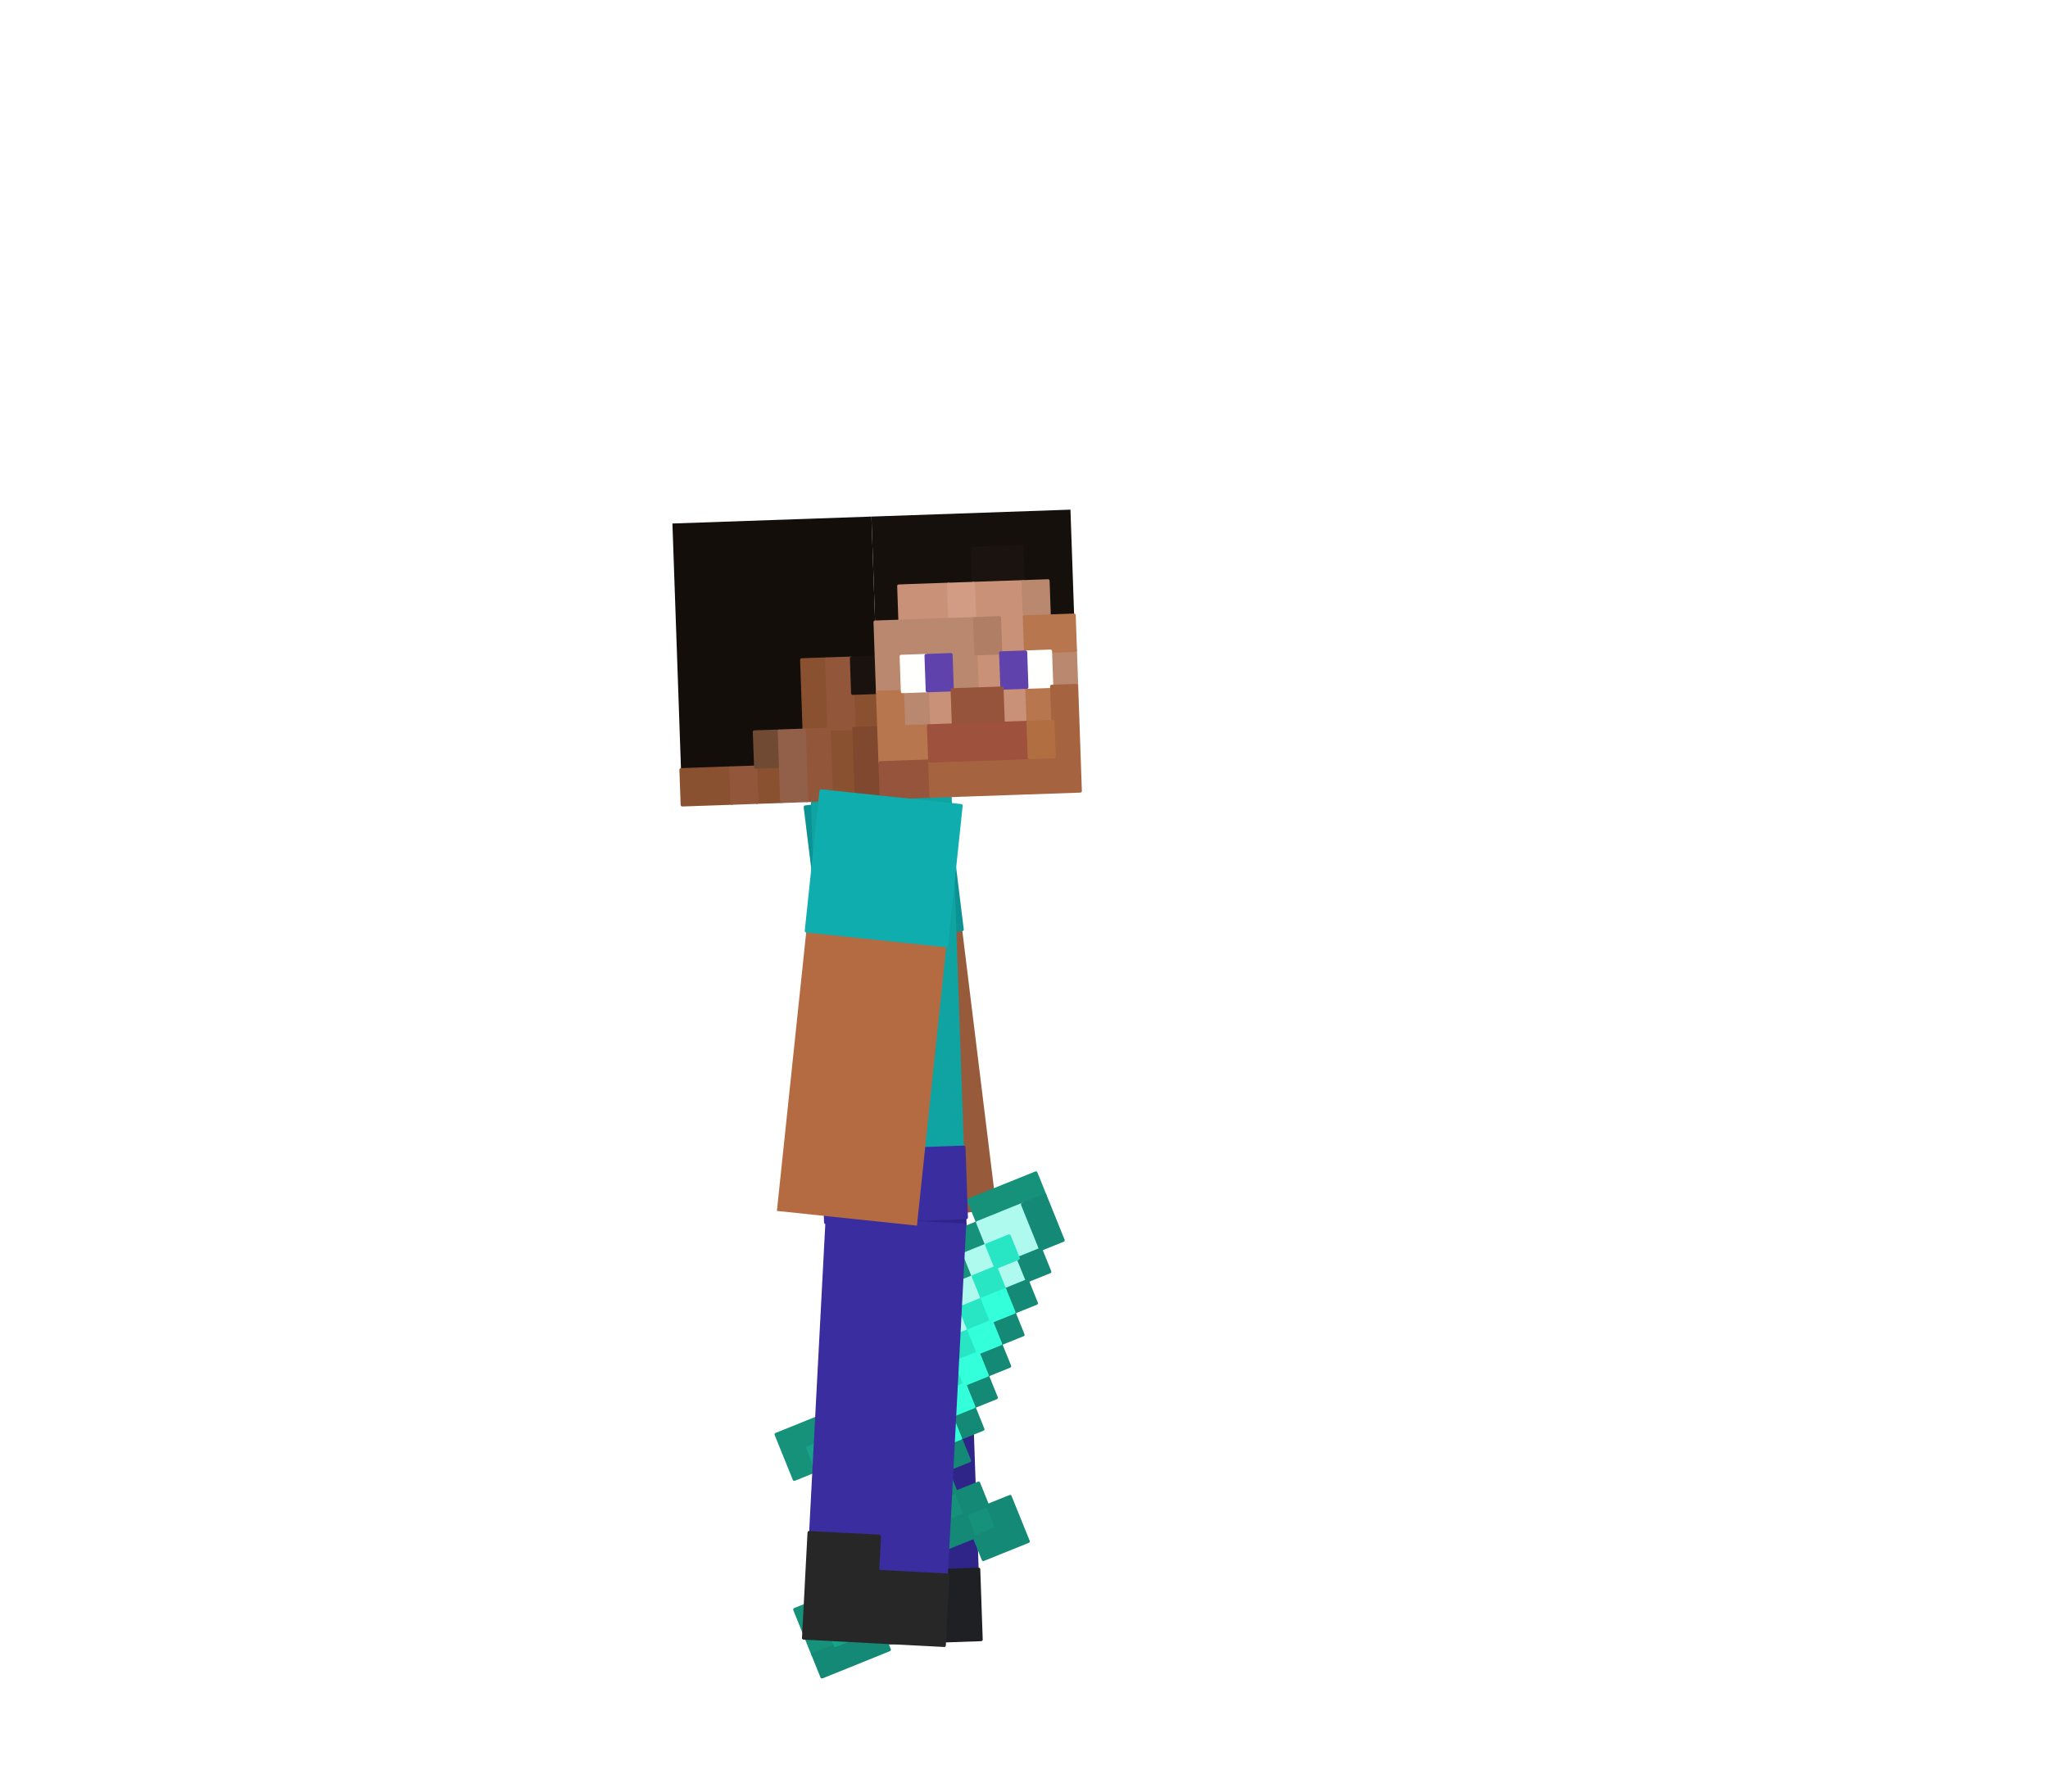
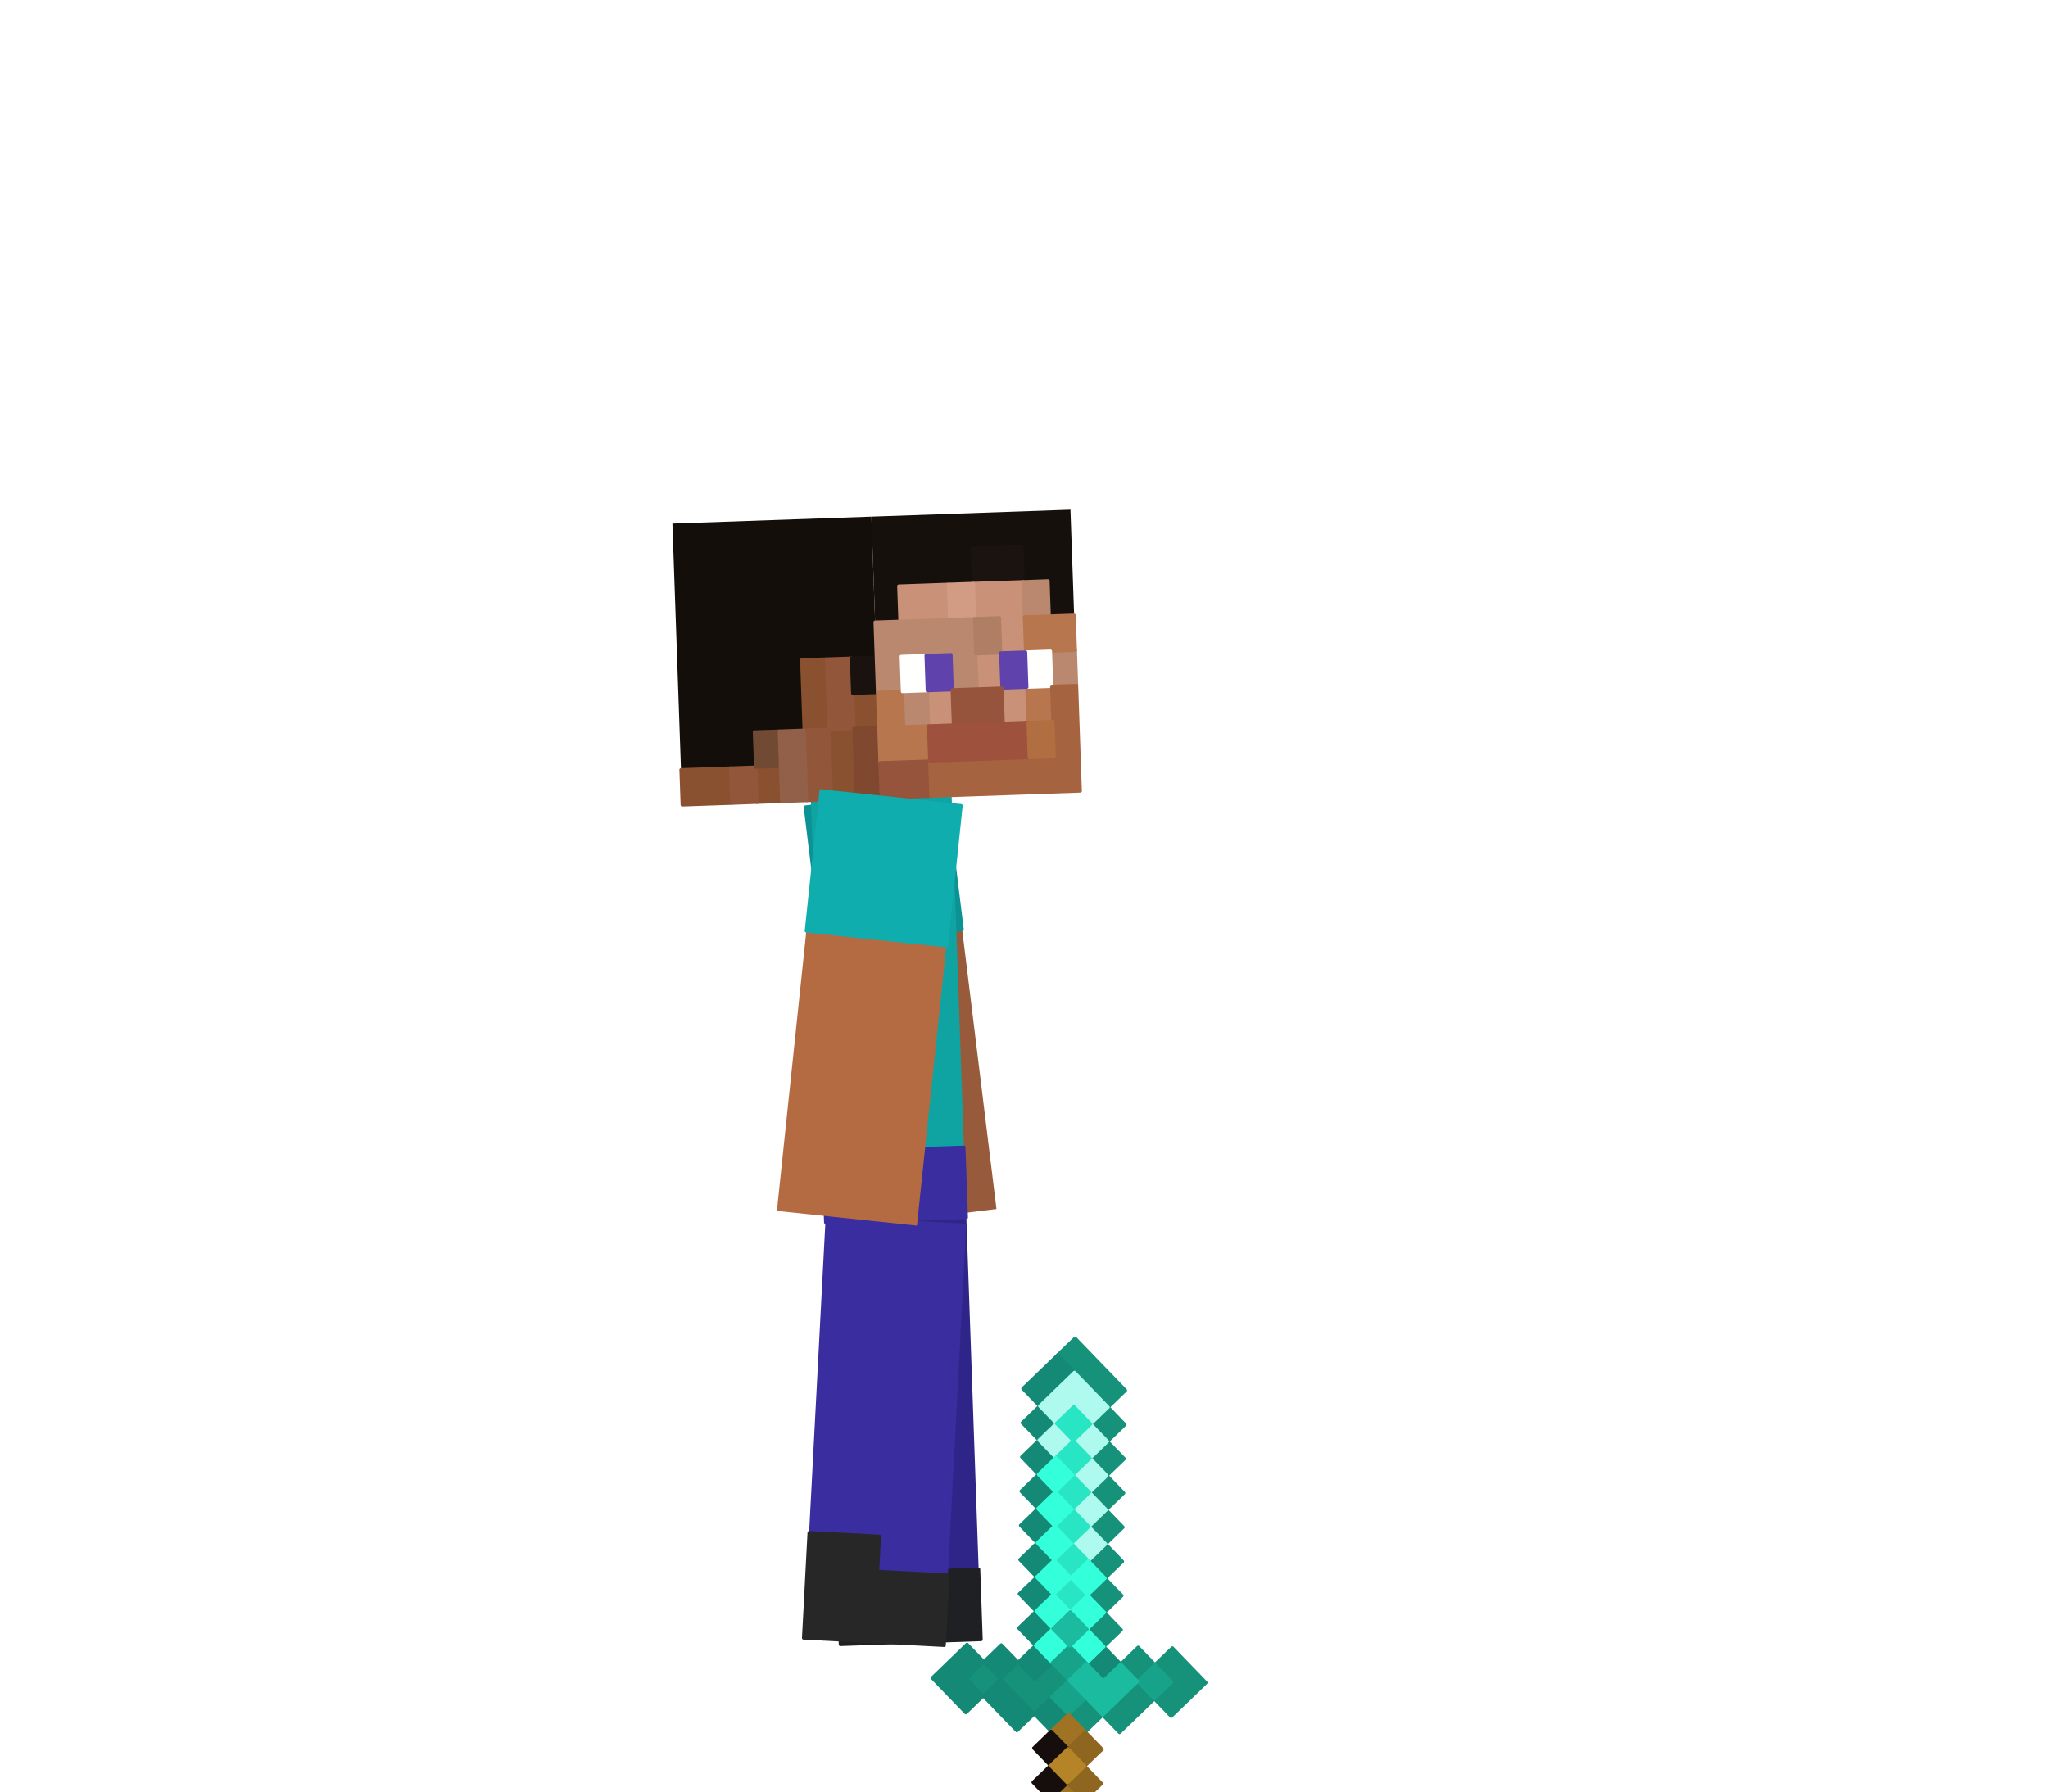
<svg xmlns="http://www.w3.org/2000/svg" viewBox="0 0 384 336" width="384" height="336" role="img" aria-labelledby="swing-9-title">
  <g id="steve">
    <g id="arm-left" aria-label="Left arm">
      <g class="face" data-face="nx">
        <path fill="#975a3b" d="M150.99 151.35L177.19 148.13L186.84 226.74L160.64 229.96Z" />
        <path fill="#0b9295" stroke="#0b9295" stroke-width=".6" stroke-linejoin="round" d="M150.99 151.35L177.19 148.13L177.99 154.68L151.79 157.9ZM151.79 157.9L177.99 154.68L178.8 161.23L152.6 164.45ZM152.6 164.45L178.8 161.23L179.6 167.78L153.4 171ZM153.4 171L179.6 167.78L180.41 174.33L154.2 177.55Z" />
      </g>
    </g>
    <g id="leg-left" aria-label="Left leg">
      <g class="face" data-face="nx">
        <path fill="#2f2589" d="M154.81 229.26L181.19 228.34L183.96 307.49L157.57 308.41Z" />
        <path fill="#1f2023" stroke="#1f2023" stroke-width=".6" stroke-linejoin="round" d="M156.88 288.62L170.07 288.16L170.3 294.76L157.11 295.22ZM157.11 295.22L183.5 294.3L183.73 300.9L157.34 301.82ZM157.34 301.82L183.73 300.9L183.96 307.49L157.57 308.41Z" />
-       </g>
-     </g>
-     <g id="held-sword" aria-label="Diamond sword">
-       <g class="face" data-face="nx">
-         <path fill="#16917a" stroke="#16917a" stroke-width=".6" stroke-linejoin="round" d="M181.61 225.07L194.23 219.98L195.93 224.18L183.31 229.28ZM179.11 230.98L183.31 229.28L185.01 233.49L180.8 235.19ZM176.6 236.89L180.8 235.19L182.5 239.4L178.3 241.1ZM174.09 242.8L178.3 241.1L180 245.3L175.79 247ZM171.58 248.7L175.79 247L177.49 251.21L173.28 252.91ZM169.08 254.61L173.28 252.91L174.98 257.12L170.78 258.82ZM145.53 269.02L153.95 265.62L155.65 269.82L147.23 273.22ZM166.57 260.52L170.78 258.82L172.48 263.02L168.27 264.72ZM147.23 273.22L151.44 271.52L153.14 275.73L148.93 277.43ZM155.65 269.82L159.85 268.12L161.55 272.33L157.35 274.03ZM164.06 266.42L168.27 264.72L169.97 268.93L165.76 270.63ZM153.14 275.73L157.35 274.03L159.05 278.24L154.84 279.94ZM154.84 279.94L159.05 278.24L160.75 282.44L156.54 284.14ZM160.75 282.44L164.95 280.74L166.65 284.95L162.45 286.65ZM169.16 279.04L173.37 277.34L175.07 281.55L170.86 283.25ZM170.86 283.25L179.27 279.85L180.97 284.06L172.56 287.46ZM180.97 284.06L185.18 282.36L186.88 286.57L182.67 288.27ZM149.02 301.86L157.43 298.46L159.13 302.67L150.72 306.07ZM150.72 306.07L154.92 304.37L156.62 308.58L152.42 310.28Z" />
-         <path fill="#affaef" stroke="#affaef" stroke-width=".6" stroke-linejoin="round" d="M183.31 229.28L191.73 225.88L193.43 230.09L185.01 233.49ZM180.8 235.19L185.01 233.49L186.71 237.7L182.5 239.4ZM189.22 231.79L193.43 230.09L195.13 234.3L190.92 236ZM178.3 241.1L182.5 239.4L184.2 243.6L180 245.3ZM186.71 237.7L190.92 236L192.62 240.2L188.41 241.9ZM175.79 247L180 245.3L181.7 249.51L177.49 251.21ZM173.28 252.91L177.49 251.21L179.19 255.42L174.98 257.12Z" />
-         <path fill="#148a76" stroke="#148a76" stroke-width=".6" stroke-linejoin="round" d="M191.73 225.88L195.93 224.18L197.63 228.39L193.43 230.09ZM193.43 230.09L197.63 228.39L199.33 232.6L195.13 234.3ZM190.92 236L195.13 234.3L196.83 238.5L192.62 240.2ZM188.41 241.9L192.62 240.2L194.32 244.41L190.11 246.11ZM185.9 247.81L190.11 246.11L191.81 250.32L187.6 252.02ZM183.4 253.72L187.6 252.02L189.3 256.22L185.1 257.92ZM180.89 259.62L185.1 257.92L186.8 262.13L182.59 263.83ZM161.55 272.33L165.76 270.63L167.46 274.84L163.25 276.54ZM178.38 265.53L182.59 263.83L184.29 268.04L180.08 269.74ZM175.87 271.44L180.08 269.74L181.78 273.94L177.57 275.64ZM173.37 277.34L177.57 275.64L179.27 279.85L175.07 281.55ZM166.65 284.95L170.86 283.25L172.56 287.46L168.35 289.16ZM179.27 279.85L183.48 278.15L185.18 282.36L180.97 284.06ZM172.56 287.46L180.97 284.06L182.67 288.27L174.26 291.67ZM185.18 282.36L189.39 280.66L191.09 284.87L186.88 286.57ZM182.67 288.27L191.09 284.87L192.79 289.07L184.37 292.47ZM159.13 302.67L163.34 300.97L165.04 305.18L160.83 306.88ZM152.42 310.28L165.04 305.18L166.74 309.39L154.12 314.49Z" />
-         <path fill="#28e5c4" stroke="#28e5c4" stroke-width=".6" stroke-linejoin="round" d="M185.01 233.49L189.22 231.79L190.92 236L186.71 237.7ZM182.5 239.4L186.71 237.7L188.41 241.9L184.2 243.6ZM180 245.3L184.2 243.6L185.9 247.81L181.7 249.51ZM177.49 251.21L181.7 249.51L183.4 253.72L179.19 255.42ZM174.98 257.12L179.19 255.42L180.89 259.62L176.68 261.32ZM172.48 263.02L176.68 261.32L178.38 265.53L174.18 267.23Z" />
-         <path fill="#33ffdb" stroke="#33ffdb" stroke-width=".6" stroke-linejoin="round" d="M184.2 243.6L188.41 241.9L190.11 246.11L185.9 247.81ZM181.7 249.51L185.9 247.81L187.6 252.02L183.4 253.72ZM170.78 258.82L174.98 257.12L176.68 261.32L172.48 263.02ZM179.19 255.42L183.4 253.72L185.1 257.92L180.89 259.62ZM168.27 264.72L172.48 263.02L174.18 267.23L169.97 268.93ZM176.68 261.32L180.89 259.62L182.59 263.83L178.38 265.53ZM165.76 270.63L169.97 268.93L171.67 273.14L167.46 274.84ZM174.18 267.23L178.38 265.53L180.08 269.74L175.87 271.44ZM171.67 273.14L175.87 271.44L177.57 275.64L173.37 277.34Z" />
-         <path fill="#17a38a" stroke="#17a38a" stroke-width=".6" stroke-linejoin="round" d="M151.44 271.52L155.65 269.82L157.35 274.03L153.14 275.73ZM167.46 274.84L171.67 273.14L173.37 277.34L169.16 279.04ZM164.95 280.74L169.16 279.04L170.86 283.25L166.65 284.95ZM154.92 304.37L159.13 302.67L160.83 306.88L156.62 308.58Z" />
-         <path fill="#1bbb9f" stroke="#1bbb9f" stroke-width=".6" stroke-linejoin="round" d="M157.35 274.03L161.55 272.33L163.25 276.54L159.05 278.24ZM169.97 268.93L174.18 267.23L175.87 271.44L171.67 273.14ZM159.05 278.24L167.46 274.84L169.16 279.04L160.75 282.44Z" />
-         <path fill="#8e661f" stroke="#8e661f" stroke-width=".6" stroke-linejoin="round" d="M158.24 288.35L162.45 286.65L164.15 290.86L159.94 292.56ZM155.73 294.26L159.94 292.56L161.64 296.76L157.43 298.46Z" />
-         <path fill="#9f7323" stroke="#9f7323" stroke-width=".6" stroke-linejoin="round" d="M162.45 286.65L166.65 284.95L168.35 289.16L164.15 290.86ZM157.43 298.46L161.64 296.76L163.34 300.97L159.13 302.67Z" />
-         <path fill="#b58426" stroke="#b58426" stroke-width=".6" stroke-linejoin="round" d="M159.94 292.56L164.15 290.86L165.85 295.07L161.64 296.76Z" />
-         <path fill="#150e0c" stroke="#150e0c" stroke-width=".6" stroke-linejoin="round" d="M164.15 290.86L168.35 289.16L170.05 293.37L165.85 295.07ZM161.64 296.76L165.85 295.07L167.55 299.27L163.34 300.97Z" />
      </g>
    </g>
    <g id="torso" aria-label="Torso">
      <g class="face" data-face="nx">
        <path fill="#0fa3a2" d="M152.04 150.11L178.43 149.19L181.19 228.34L154.81 229.26Z" />
        <path fill="#3a2d9f" stroke="#3a2d9f" stroke-width=".6" stroke-linejoin="round" d="M154.35 216.07L180.73 215.15L180.96 221.74L154.58 222.66ZM154.58 222.66L180.96 221.74L181.19 228.34L154.81 229.26Z" />
      </g>
    </g>
    <g id="head" aria-label="Head">
      <g class="face" data-face="nx">
        <path fill="#140e0b" d="M126.08 98.18L163.39 96.88L165.24 149.65L127.92 150.95Z" />
        <path fill="#8a5130" stroke="#8a5130" stroke-width=".6" stroke-linejoin="round" d="M150.32 123.75L154.99 123.59L155.22 130.19L150.55 130.35ZM150.55 130.35L155.22 130.19L155.45 136.78L150.78 136.94ZM159.88 130.02L164.54 129.86L164.78 136.46L160.11 136.62ZM155.45 136.78L160.11 136.62L160.34 143.22L155.68 143.38ZM127.69 144.36L137.02 144.03L137.25 150.63L127.92 150.95ZM141.69 143.87L146.35 143.7L146.58 150.3L141.92 150.46ZM155.68 143.38L160.34 143.22L160.57 149.81L155.91 149.97Z" />
        <path fill="#92573a" stroke="#92573a" stroke-width=".6" stroke-linejoin="round" d="M154.99 123.59L159.65 123.43L159.88 130.02L155.22 130.19ZM155.22 130.19L159.88 130.02L160.11 136.62L155.45 136.78ZM150.78 136.94L155.45 136.78L155.68 143.38L151.01 143.54ZM137.02 144.03L141.69 143.87L141.92 150.46L137.25 150.63ZM151.01 143.54L155.68 143.38L155.91 149.97L151.24 150.14Z" />
        <path fill="#19120e" stroke="#19120e" stroke-width=".6" stroke-linejoin="round" d="M159.65 123.43L164.31 123.26L164.54 129.86L159.88 130.02Z" />
        <path fill="#714a34" stroke="#714a34" stroke-width=".6" stroke-linejoin="round" d="M141.45 137.27L146.12 137.11L146.35 143.7L141.69 143.87Z" />
        <path fill="#926048" stroke="#926048" stroke-width=".6" stroke-linejoin="round" d="M146.12 137.11L150.78 136.94L151.01 143.54L146.35 143.7ZM146.35 143.7L151.01 143.54L151.24 150.14L146.58 150.3Z" />
        <path fill="#80492f" stroke="#80492f" stroke-width=".6" stroke-linejoin="round" d="M160.11 136.62L164.78 136.46L165.01 143.05L160.34 143.22ZM160.34 143.22L165.01 143.05L165.24 149.65L160.57 149.81Z" />
      </g>
      <g class="face" data-face="front">
        <path fill="#16100d" d="M163.39 96.88L200.71 95.58L202.55 148.35L165.24 149.65Z" />
        <path fill="#1a130f" stroke="#1a130f" stroke-width=".6" stroke-linejoin="round" d="M182.28 102.82L191.61 102.5L191.84 109.1L182.51 109.42Z" />
        <path fill="#c99177" stroke="#c99177" stroke-width=".6" stroke-linejoin="round" d="M168.52 109.91L177.85 109.58L178.08 116.18L168.75 116.51ZM182.51 109.42L191.84 109.1L192.07 115.69L182.74 116.02ZM187.4 115.85L192.07 115.69L192.3 122.29L187.63 122.45ZM182.97 122.61L187.63 122.45L187.87 129.05L183.2 129.21ZM173.87 129.53L178.54 129.37L178.77 135.97L174.1 136.13ZM187.87 129.05L192.53 128.88L192.76 135.48L188.1 135.64Z" />
        <path fill="#d29c84" stroke="#d29c84" stroke-width=".6" stroke-linejoin="round" d="M177.85 109.58L182.51 109.42L182.74 116.02L178.08 116.18Z" />
        <path fill="#b9886e" stroke="#b9886e" stroke-width=".6" stroke-linejoin="round" d="M191.84 109.1L196.5 108.93L196.73 115.53L192.07 115.69ZM164.08 116.67L182.74 116.02L182.97 122.61L164.31 123.26ZM164.31 123.26L168.98 123.1L169.21 129.7L164.54 129.86ZM178.31 122.78L182.97 122.61L183.2 129.21L178.54 129.37ZM196.96 122.12L201.63 121.96L201.86 128.56L197.19 128.72ZM169.21 129.7L173.87 129.53L174.1 136.13L169.44 136.29Z" />
        <path fill="#af7e64" stroke="#af7e64" stroke-width=".6" stroke-linejoin="round" d="M182.74 116.02L187.4 115.85L187.63 122.45L182.97 122.61Z" />
        <path fill="#b8764f" stroke="#b8764f" stroke-width=".6" stroke-linejoin="round" d="M192.07 115.69L201.4 115.37L201.63 121.96L192.3 122.29ZM164.54 129.86L169.21 129.7L169.44 136.29L164.78 136.46ZM192.53 128.88L197.19 128.72L197.42 135.32L192.76 135.48ZM164.78 136.46L174.1 136.13L174.33 142.73L165.01 143.05Z" />
        <path fill="#fffffe" stroke="#fffffe" stroke-width=".6" stroke-linejoin="round" d="M168.98 123.1L173.64 122.94L173.87 129.53L169.21 129.7ZM192.3 122.29L196.96 122.12L197.19 128.72L192.53 128.88Z" />
        <path fill="#5f42ab" stroke="#5f42ab" stroke-width=".6" stroke-linejoin="round" d="M173.64 122.94L178.31 122.78L178.54 129.37L173.87 129.53ZM187.63 122.45L192.3 122.29L192.53 128.88L187.87 129.05Z" />
        <path fill="#95543b" stroke="#95543b" stroke-width=".6" stroke-linejoin="round" d="M178.54 129.37L187.87 129.05L188.1 135.64L178.77 135.97ZM165.01 143.05L174.33 142.73L174.56 149.32L165.24 149.65Z" />
        <path fill="#a5643f" stroke="#a5643f" stroke-width=".6" stroke-linejoin="round" d="M197.19 128.72L201.86 128.56L202.09 135.15L197.42 135.32ZM197.42 135.32L202.09 135.15L202.32 141.75L197.65 141.91ZM174.33 142.73L202.32 141.75L202.55 148.35L174.56 149.32Z" />
        <path fill="#9e513d" stroke="#9e513d" stroke-width=".6" stroke-linejoin="round" d="M174.1 136.13L192.76 135.48L192.99 142.08L174.33 142.73Z" />
        <path fill="#b16e41" stroke="#b16e41" stroke-width=".6" stroke-linejoin="round" d="M192.76 135.48L197.42 135.32L197.65 141.91L192.99 142.08Z" />
      </g>
    </g>
+     <g id="held-sword" aria-label="Diamond sword">
+       <g class="face" data-face="nx">
+         <path fill="#16917a" stroke="#16917a" stroke-width=".6" stroke-linejoin="round" d="M201.58 250.97L211.03 260.76L207.77 263.91L198.31 254.12ZM207.77 263.91L210.92 267.17L207.66 270.33L204.5 267.06ZM207.66 270.33L210.81 273.59L207.54 276.74L204.39 273.48ZM207.54 276.74L210.7 280.01L207.43 283.16L204.28 279.89ZM207.43 283.16L210.58 286.42L207.32 289.57L204.17 286.31ZM207.32 289.57L210.47 292.84L207.21 295.99L204.06 292.73ZM207.21 295.99L210.36 299.25L207.1 302.41L203.94 299.14ZM219.82 309.05L226.12 315.57L222.86 318.73L216.55 312.2ZM207.1 302.41L210.25 305.67L206.98 308.82L203.83 305.56ZM213.4 308.93L216.55 312.2L213.29 315.35L210.14 312.09ZM219.7 315.46L222.86 318.73L219.59 321.88L216.44 318.61ZM213.29 315.35L216.44 318.61L213.18 321.77L210.02 318.5ZM210.02 318.5L213.18 321.77L209.91 324.92L206.76 321.65ZM197.3 311.86L200.46 315.13L197.19 318.28L194.04 315.01ZM203.61 318.39L206.76 321.65L203.5 324.81L200.34 321.54ZM190.89 311.75L197.19 318.28L193.93 321.43L187.62 314.9ZM184.47 311.64L187.62 314.9L184.36 318.05L181.21 314.79ZM203.27 337.64L209.58 344.17L206.31 347.32L200.01 340.79ZM203.16 344.05L206.31 347.32L203.05 350.47L199.9 347.21Z" />
+         <path fill="#148a76" stroke="#148a76" stroke-width=".6" stroke-linejoin="round" d="M198.31 254.12L201.46 257.38L198.2 260.53L195.05 257.27ZM195.05 257.27L198.2 260.53L194.94 263.69L191.78 260.42ZM194.94 263.69L198.09 266.95L194.82 270.1L191.67 266.84ZM194.82 270.1L197.98 273.37L194.71 276.52L191.56 273.25ZM194.71 276.52L197.86 279.78L194.6 282.93L191.45 279.67ZM194.6 282.93L197.75 286.2L194.49 289.35L191.34 286.09ZM194.49 289.35L197.64 292.61L194.38 295.77L191.22 292.5ZM194.38 295.77L197.53 299.03L194.26 302.18L191.11 298.92ZM206.98 308.82L210.14 312.09L206.87 315.24L203.72 311.97ZM194.26 302.18L197.42 305.45L194.15 308.6L191 305.33ZM194.15 308.6L197.3 311.86L194.04 315.01L190.89 311.75ZM187.74 308.49L190.89 311.75L187.62 314.9L184.47 311.64ZM197.19 318.28L200.34 321.54L197.08 324.69L193.93 321.43ZM181.32 308.37L184.47 311.64L181.21 314.79L178.06 311.53ZM187.62 314.9L193.93 321.43L190.66 324.58L184.36 318.05ZM178.06 311.53L184.36 318.05L181.1 321.21L174.79 314.68ZM196.86 337.53L200.01 340.79L196.74 343.94L193.59 340.68ZM193.59 340.68L203.05 350.47L199.78 353.62L190.33 343.83Z" />
+         <path fill="#affaef" stroke="#affaef" stroke-width=".6" stroke-linejoin="round" d="M201.46 257.38L207.77 263.91L204.5 267.06L198.2 260.53ZM198.2 260.53L201.35 263.8L198.09 266.95L194.94 263.69ZM204.5 267.06L207.66 270.33L204.39 273.48L201.24 270.21ZM198.09 266.95L201.24 270.21L197.98 273.37L194.82 270.1ZM204.39 273.48L207.54 276.74L204.28 279.89L201.13 276.63ZM204.28 279.89L207.43 283.16L204.17 286.31L201.02 283.05ZM204.17 286.31L207.32 289.57L204.06 292.73L200.9 289.46Z" />
+         <path fill="#28e5c4" stroke="#28e5c4" stroke-width=".6" stroke-linejoin="round" d="M201.35 263.8L204.5 267.06L201.24 270.21L198.09 266.95ZM201.24 270.21L204.39 273.48L201.13 276.63L197.98 273.37ZM201.13 276.63L204.28 279.89L201.02 283.05L197.86 279.78ZM201.02 283.05L204.17 286.31L200.9 289.46L197.75 286.2ZM200.9 289.46L204.06 292.73L200.79 295.88L197.64 292.61ZM200.79 295.88L203.94 299.14L200.68 302.29L197.53 299.03Z" />
+         <path fill="#33ffdb" stroke="#33ffdb" stroke-width=".6" stroke-linejoin="round" d="M197.98 273.37L201.13 276.63L197.86 279.78L194.71 276.52ZM197.86 279.78L201.02 283.05L197.75 286.2L194.6 282.93ZM197.75 286.2L200.9 289.46L197.64 292.61L194.49 289.35ZM204.06 292.73L207.21 295.99L203.94 299.14L200.79 295.88ZM197.64 292.61L200.79 295.88L197.53 299.03L194.38 295.77ZM203.94 299.14L207.1 302.41L203.83 305.56L200.68 302.29ZM197.53 299.03L200.68 302.29L197.42 305.45L194.26 302.18ZM203.83 305.56L206.98 308.82L203.72 311.97L200.57 308.71ZM197.42 305.45L200.57 308.71L197.3 311.86L194.15 308.6Z" />
+         <path fill="#17a38a" stroke="#17a38a" stroke-width=".6" stroke-linejoin="round" d="M216.55 312.2L219.7 315.46L216.44 318.61L213.29 315.35ZM200.57 308.71L203.72 311.97L200.46 315.13L197.3 311.86ZM200.46 315.13L203.61 318.39L200.34 321.54L197.19 318.28ZM200.01 340.79L203.16 344.05L199.9 347.21L196.74 343.94Z" />
+         <path fill="#1bbb9f" stroke="#1bbb9f" stroke-width=".6" stroke-linejoin="round" d="M200.68 302.29L203.83 305.56L200.57 308.71L197.42 305.45ZM210.14 312.09L213.29 315.35L210.02 318.5L206.87 315.24ZM203.72 311.97L210.02 318.5L206.76 321.65L200.46 315.13Z" />
+         <path fill="#9f7323" stroke="#9f7323" stroke-width=".6" stroke-linejoin="round" d="M200.34 321.54L203.5 324.81L200.23 327.96L197.08 324.69ZM200.12 334.37L203.27 337.64L200.01 340.79L196.86 337.53Z" />
+         <path fill="#8e661f" stroke="#8e661f" stroke-width=".6" stroke-linejoin="round" d="M203.5 324.81L206.65 328.07L203.38 331.22L200.23 327.96ZM203.38 331.22L206.54 334.49L203.27 337.64L200.12 334.37Z" />
+         <path fill="#150e0c" stroke="#150e0c" stroke-width=".6" stroke-linejoin="round" d="M197.08 324.69L200.23 327.96L196.97 331.11L193.82 327.85ZM196.97 331.11L200.12 334.37L196.86 337.53L193.7 334.26Z" />
+         <path fill="#b58426" stroke="#b58426" stroke-width=".6" stroke-linejoin="round" d="M200.23 327.96L203.38 331.22L200.12 334.37L196.97 331.11Z" />
+       </g>
+     </g>
    <g id="leg-right" aria-label="Right leg">
      <g class="face" data-face="nx">
        <path fill="#3a2d9f" d="M154.82 228.11L181.18 229.49L177.04 308.58L150.67 307.2Z" />
        <path fill="#272727" stroke="#272727" stroke-width=".6" stroke-linejoin="round" d="M151.71 287.43L164.89 288.12L164.55 294.71L151.36 294.02ZM151.36 294.02L177.73 295.4L177.38 301.99L151.02 300.61ZM151.02 300.61L177.38 301.99L177.04 308.58L150.67 307.2Z" />
      </g>
    </g>
    <g id="arm-right" aria-label="Right arm">
      <g class="face" data-face="nx">
        <path fill="#b56b42" d="M153.95 148.33L180.2 151.09L171.93 229.86L145.67 227.1Z" />
        <path fill="#0fadad" stroke="#0fadad" stroke-width=".6" stroke-linejoin="round" d="M153.95 148.33L180.2 151.09L179.51 157.66L153.26 154.9ZM153.26 154.9L179.51 157.66L178.82 164.22L152.57 161.46ZM152.57 161.46L178.82 164.22L178.13 170.78L151.88 168.02ZM151.88 168.02L178.13 170.78L177.44 177.35L151.19 174.59Z" />
      </g>
    </g>
  </g>
</svg>
